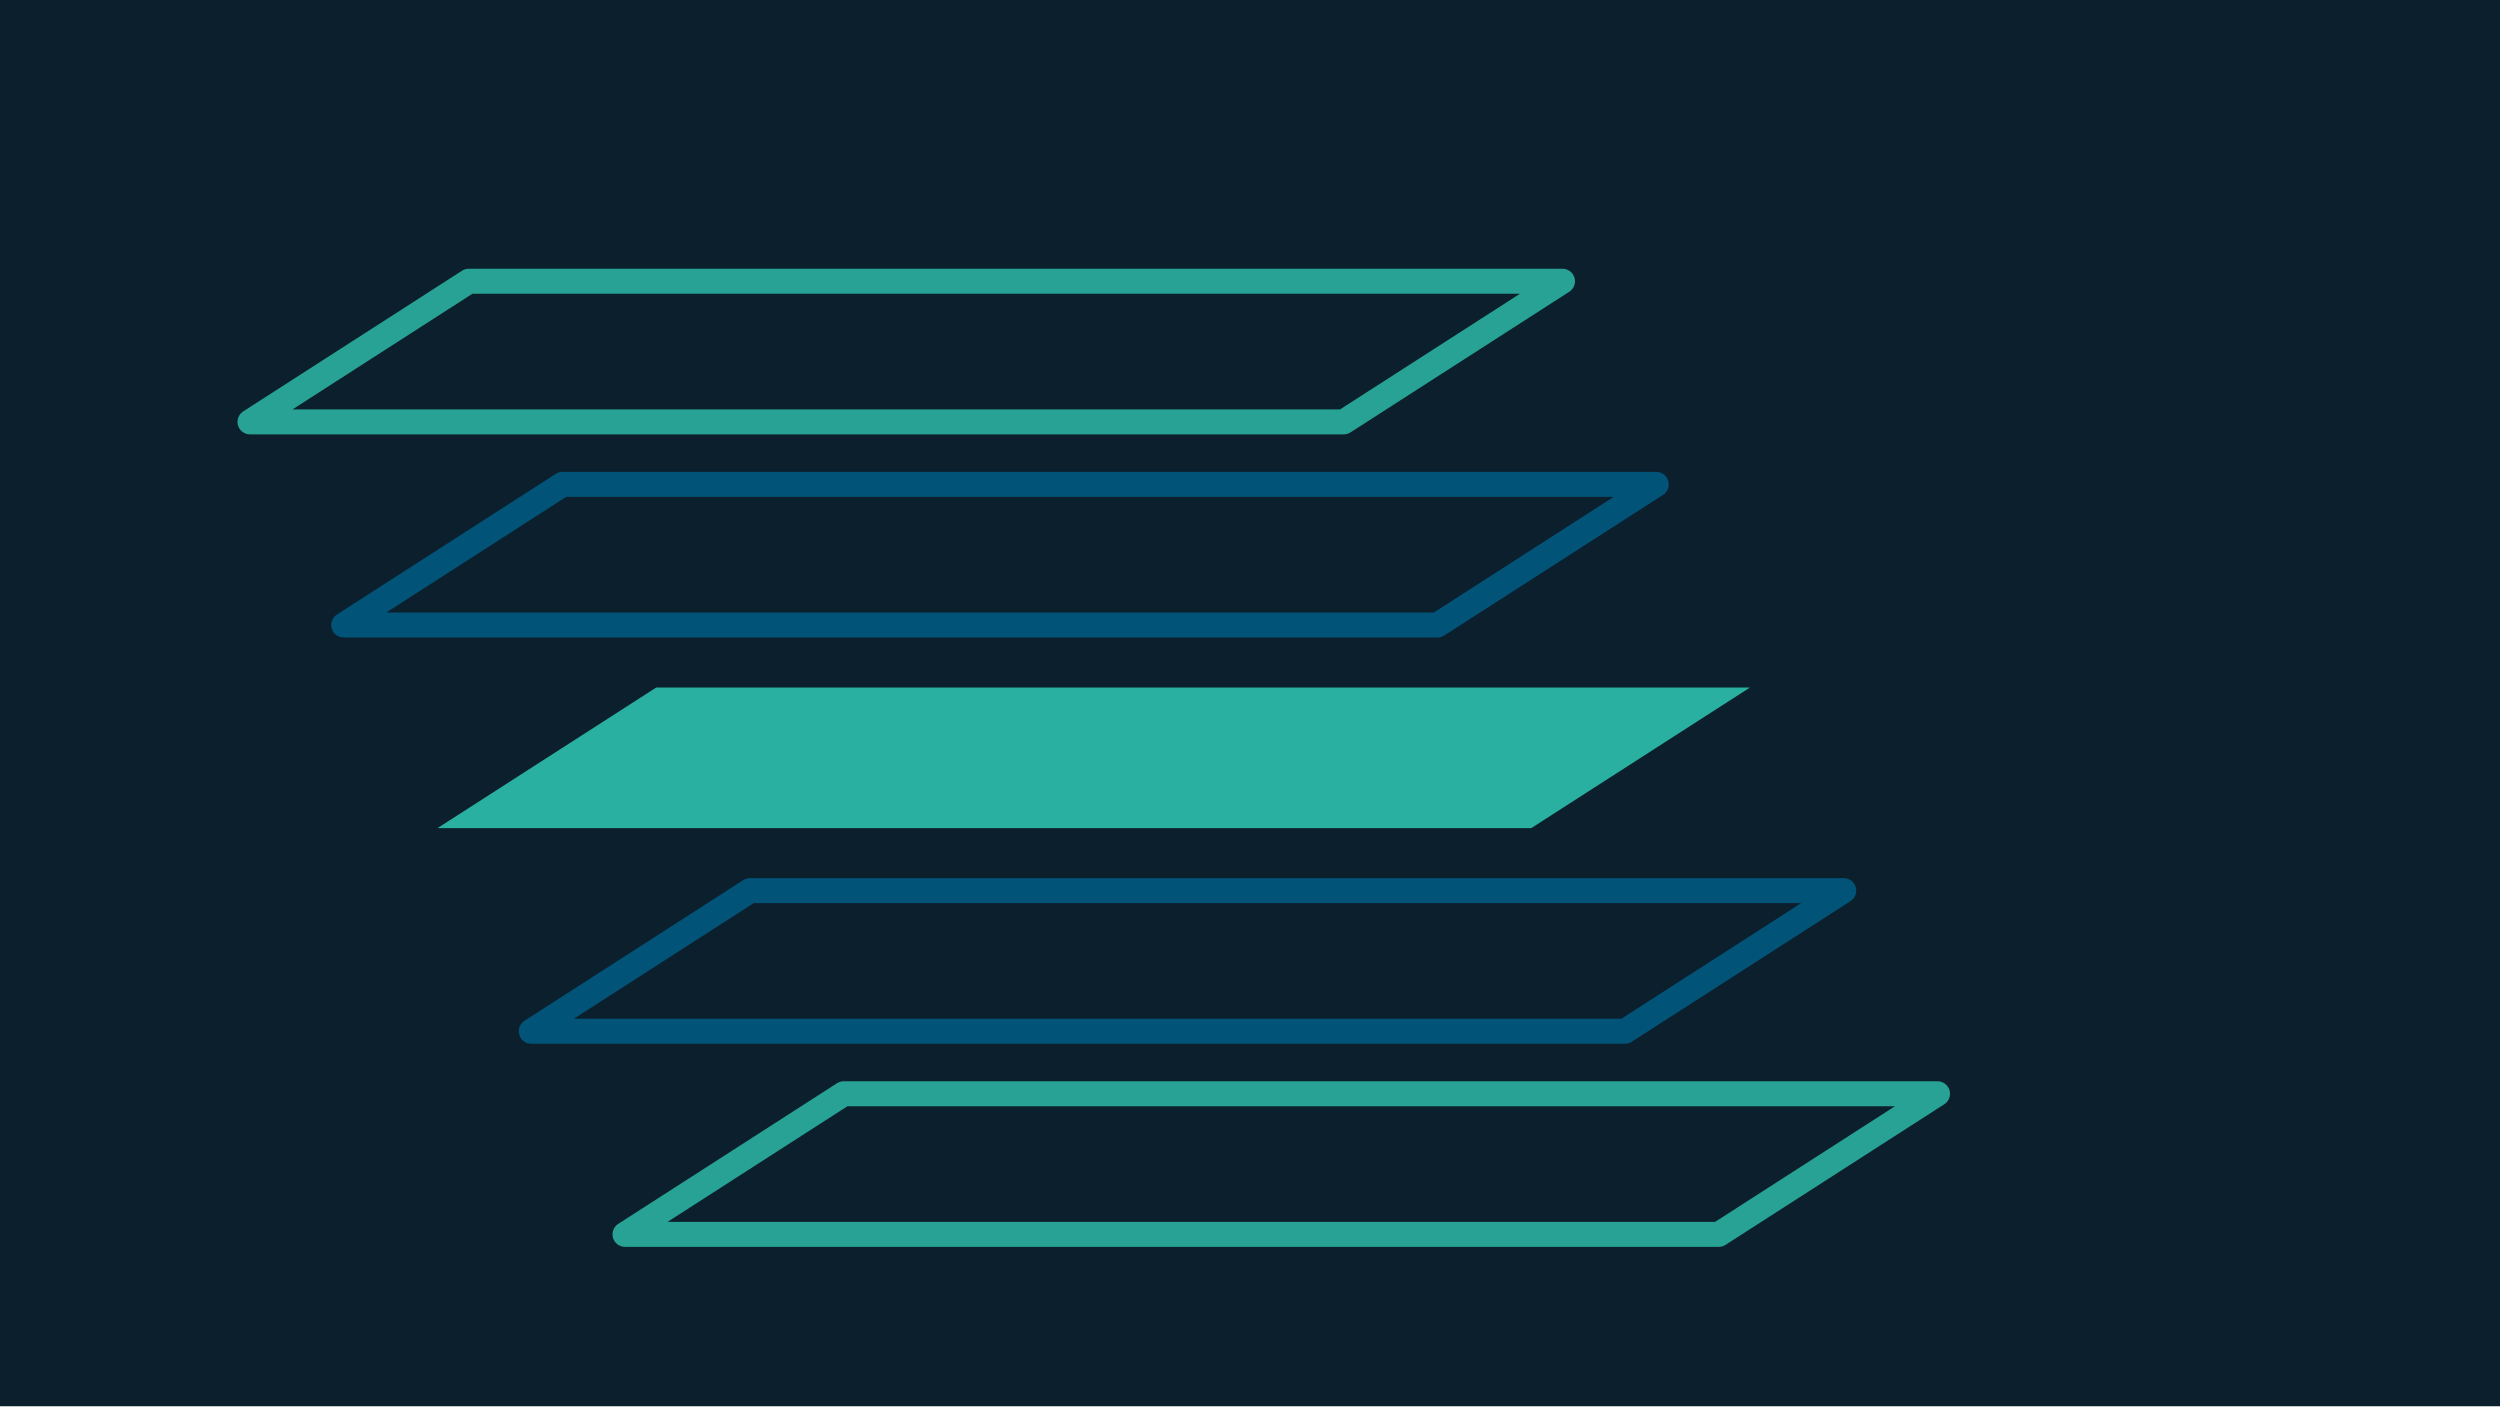
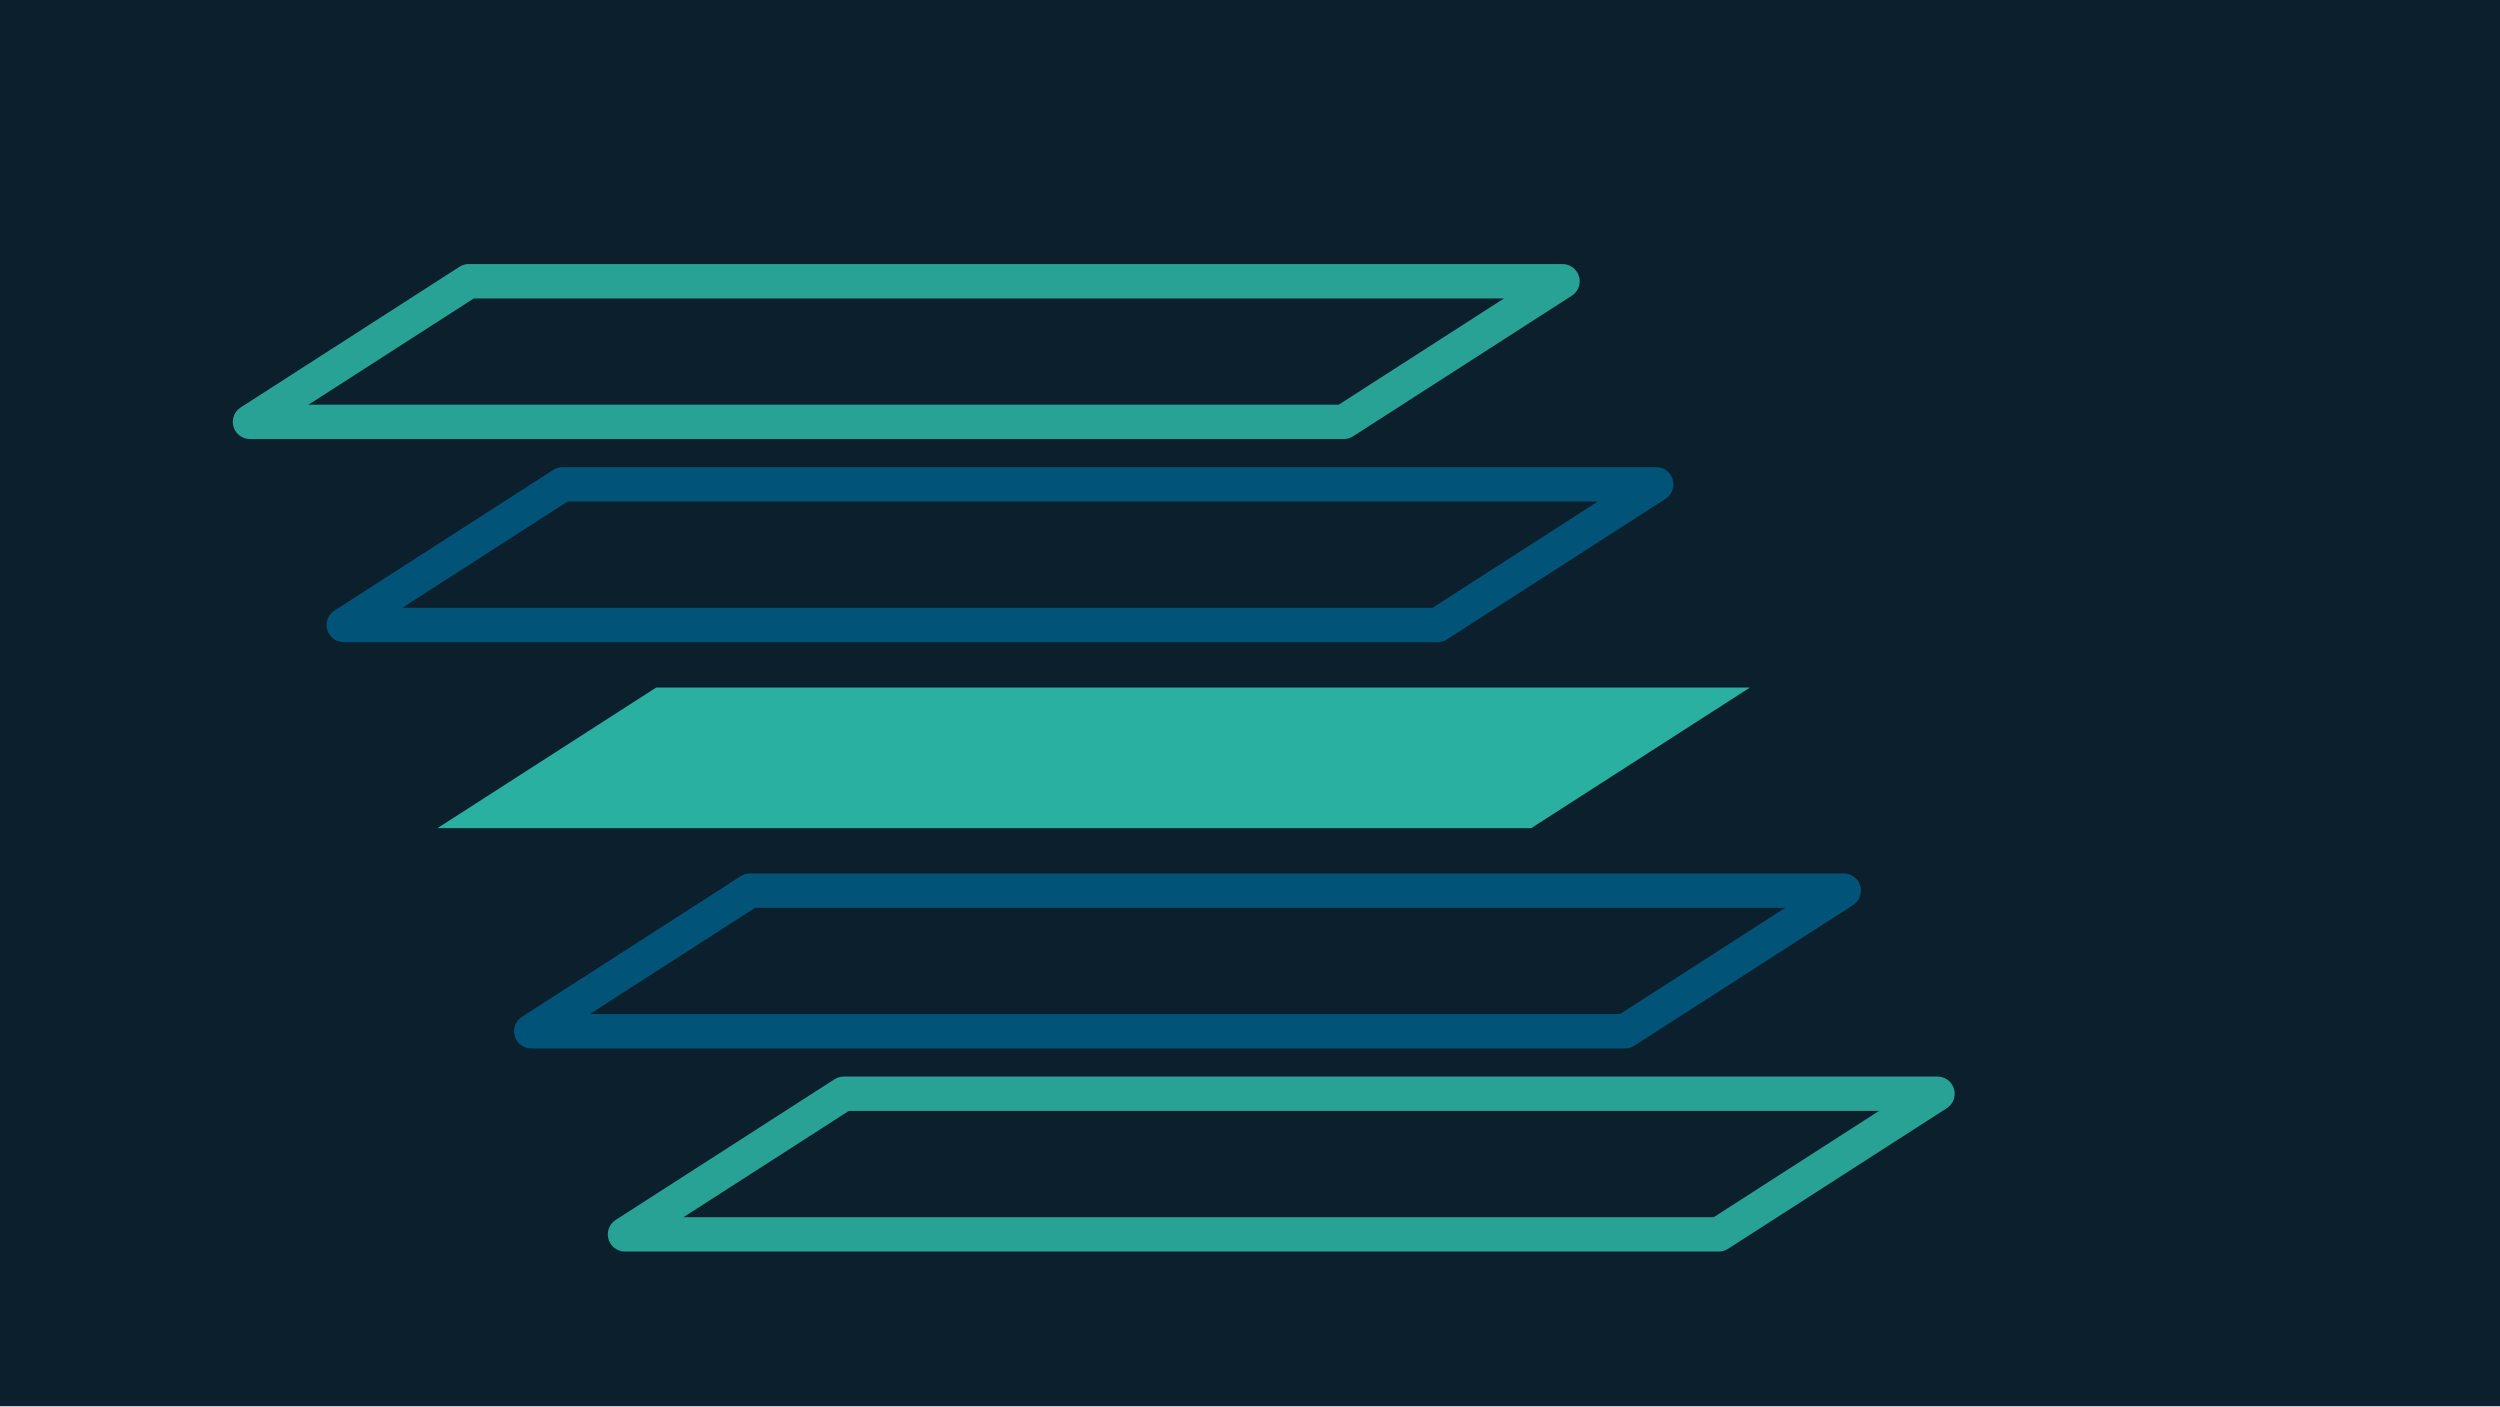
<svg xmlns="http://www.w3.org/2000/svg" viewBox="0 0 160 90" role="img" aria-label="Lightsheet microscopy">
  <rect width="160" height="90" fill="#0b1f2d" />
-   <path d="M30 18 l70 0 l-14 9 l-70 0 z" fill="none" stroke="#2ab0a0" stroke-width="1.6" stroke-linecap="round" stroke-linejoin="round" opacity=".9" />
-   <path d="M36 31 l70 0 l-14 9 l-70 0 z" fill="none" stroke="#005981" stroke-width="1.6" stroke-linecap="round" stroke-linejoin="round" opacity=".9" />
+   <path d="M30 18 l70 0 l-14 9 l-70 0 z" fill="none" stroke="#2ab0a0" stroke-width="2.2" stroke-linecap="round" stroke-linejoin="round" opacity=".9" />
+   <path d="M36 31 l70 0 l-14 9 l-70 0 z" fill="none" stroke="#005981" stroke-width="2.2" stroke-linecap="round" stroke-linejoin="round" opacity=".9" />
  <path d="M42 44 l70 0 l-14 9 l-70 0 z" fill="#2ab0a0" stroke="none" />
-   <path d="M48 57 l70 0 l-14 9 l-70 0 z" fill="none" stroke="#005981" stroke-width="1.6" stroke-linecap="round" stroke-linejoin="round" opacity=".9" />
-   <path d="M54 70 l70 0 l-14 9 l-70 0 z" fill="none" stroke="#2ab0a0" stroke-width="1.6" stroke-linecap="round" stroke-linejoin="round" opacity=".9" />
+   <path d="M48 57 l70 0 l-14 9 l-70 0 z" fill="none" stroke="#005981" stroke-width="2.2" stroke-linecap="round" stroke-linejoin="round" opacity=".9" />
+   <path d="M54 70 l70 0 l-14 9 l-70 0 z" fill="none" stroke="#2ab0a0" stroke-width="2.2" stroke-linecap="round" stroke-linejoin="round" opacity=".9" />
</svg>
